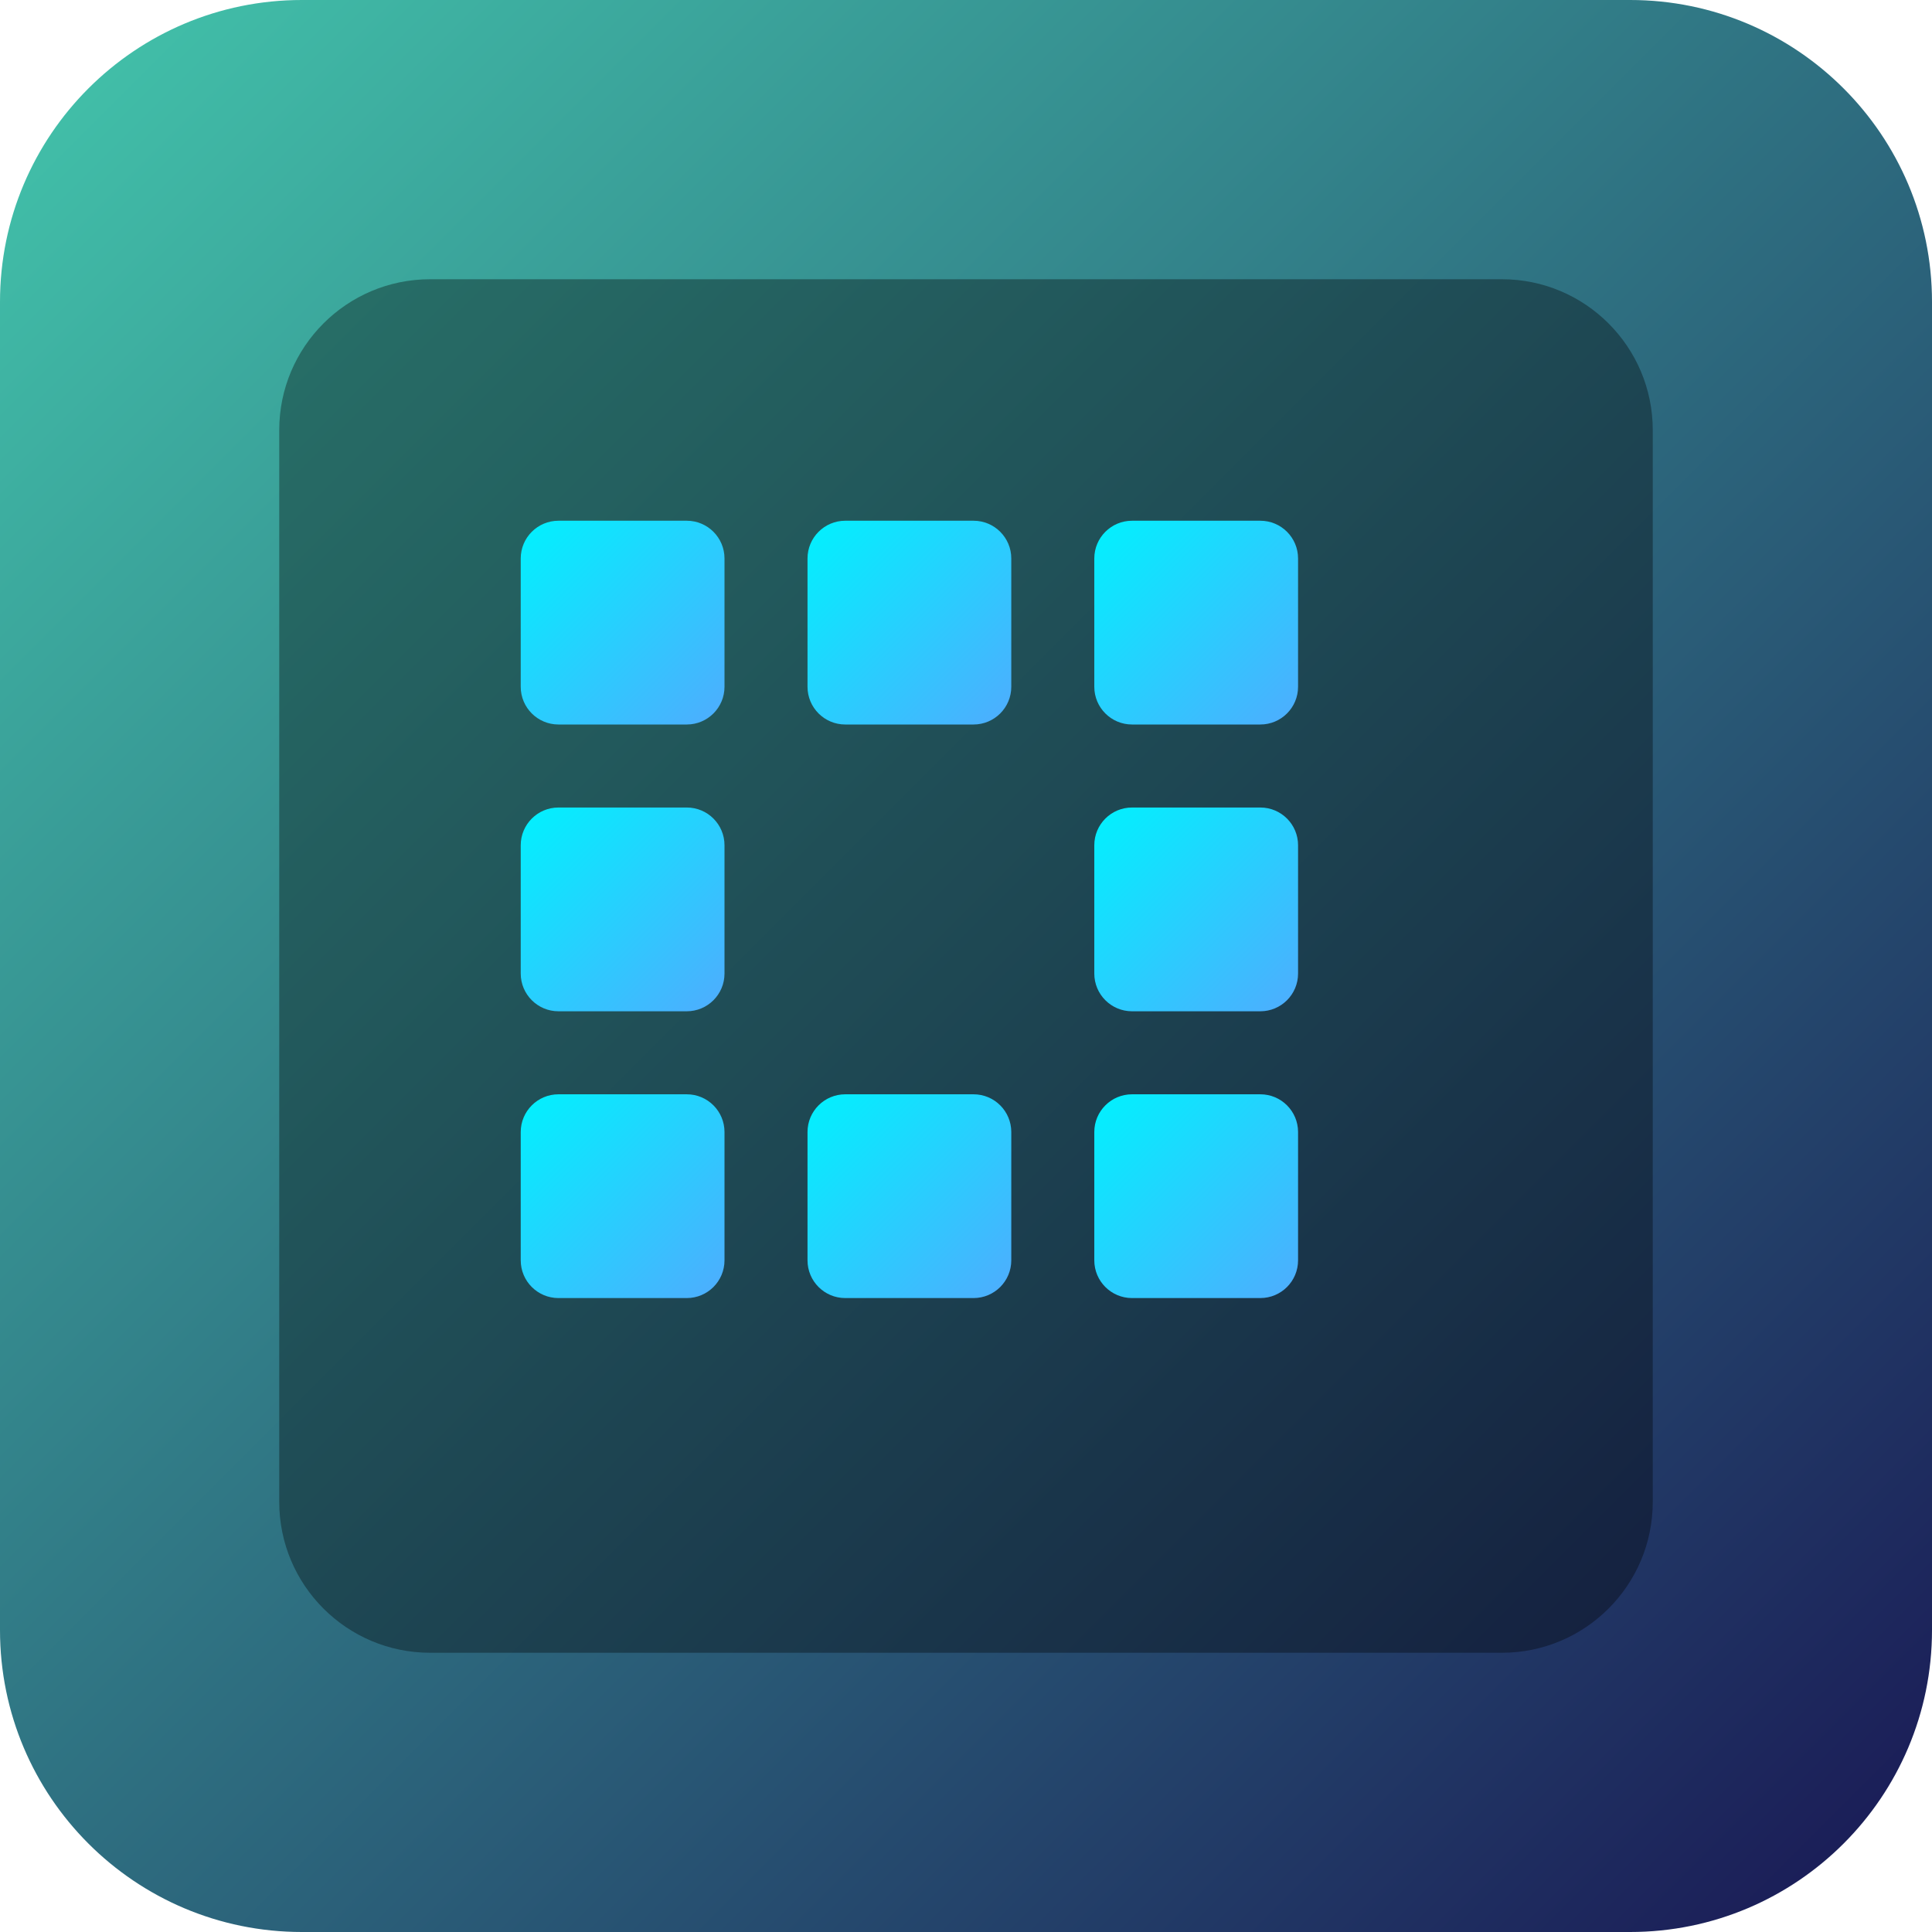
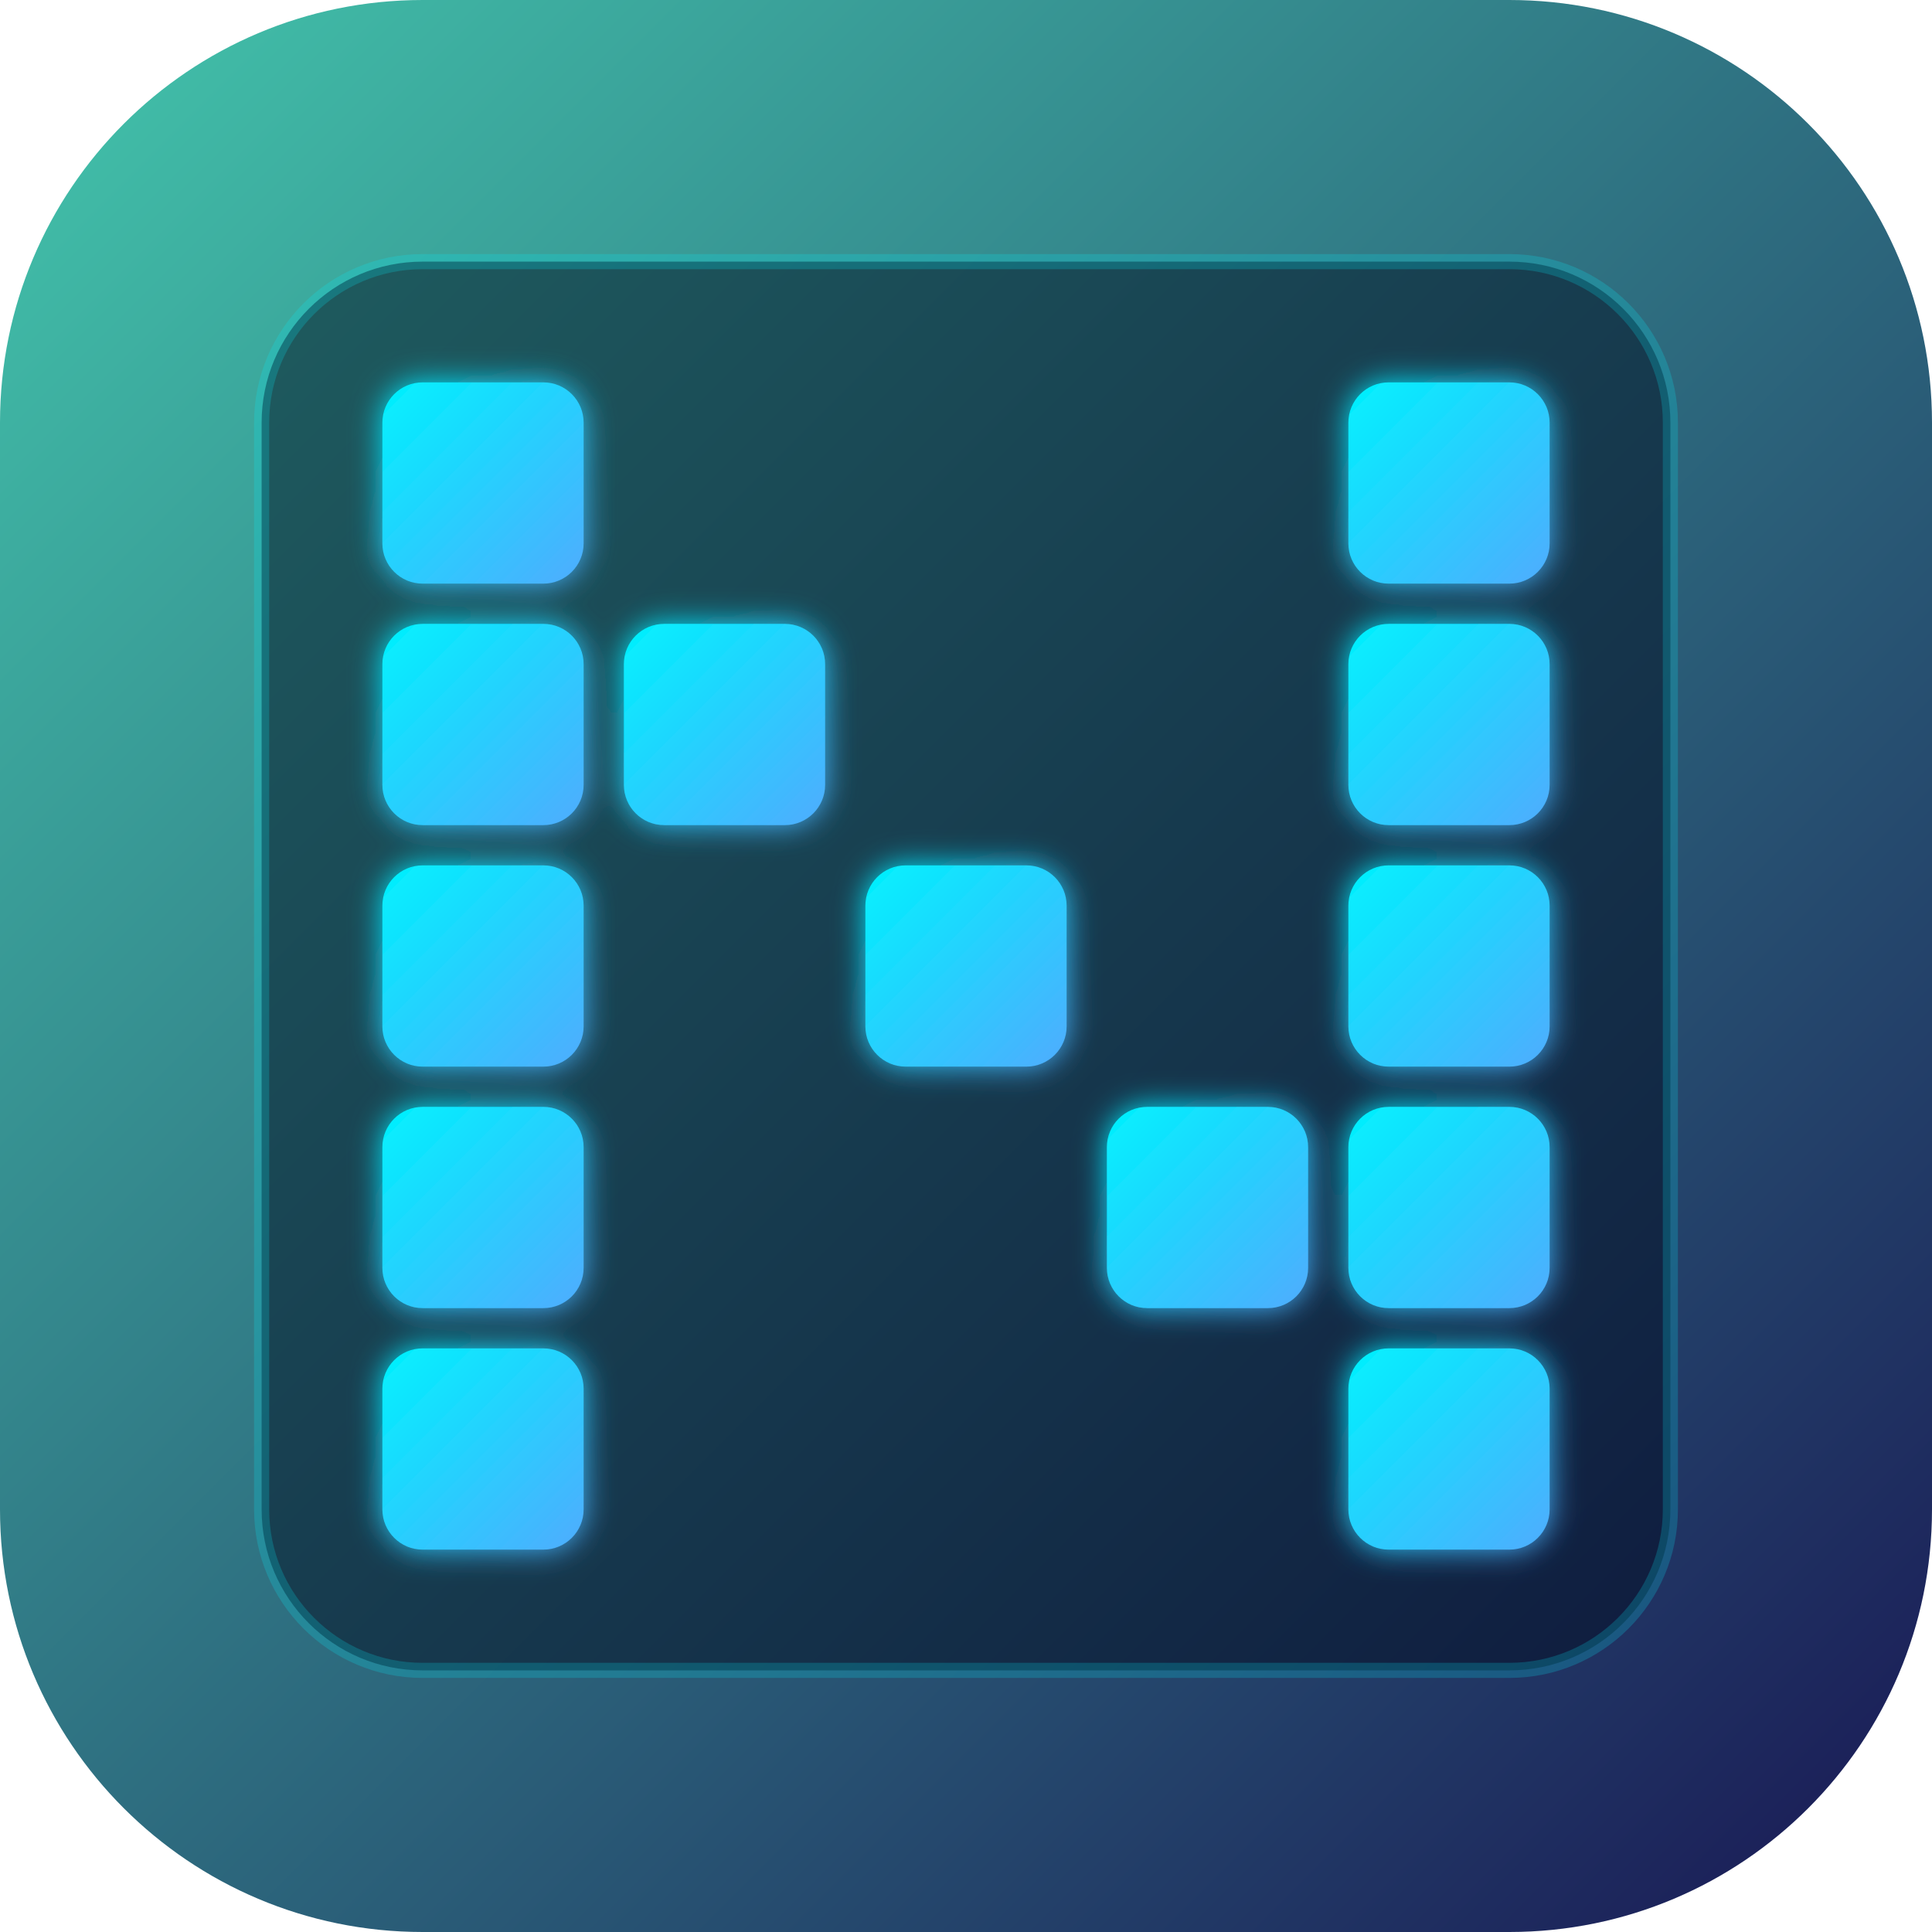
- <svg xmlns="http://www.w3.org/2000/svg" width="512" height="512" viewBox="0 0 512 512">
+ <svg xmlns="http://www.w3.org/2000/svg" width="512" height="512" viewBox="0 0 192 192">
  <defs>
    <linearGradient id="bg" x1="0" y1="0" x2="1" y2="1">
      <stop offset="0" stop-color="#43C6AC" />
      <stop offset="1" stop-color="#191654" />
    </linearGradient>
    <linearGradient id="cell" x1="0" y1="0" x2="1" y2="1">
      <stop offset="0" stop-color="#00f2fe" />
      <stop offset="1" stop-color="#4facfe" />
    </linearGradient>
+     <filter id="glow" x="-20%" y="-20%" width="140%" height="140%">
+       <feGaussianBlur stdDeviation="1.5" result="blur" />
+       <feComposite in="SourceGraphic" in2="blur" operator="over" />
+     </filter>
  </defs>
-   <rect width="512" height="512" rx="80" fill="url(#bg)" />
-   <rect x="74" y="74" width="364" height="364" rx="40" fill="rgba(0,0,0,0.35)" />
-   <g fill="url(#cell)">
-     <rect x="138" y="138" width="54" height="54" rx="10" />
-     <rect x="214" y="138" width="54" height="54" rx="10" />
-     <rect x="290" y="138" width="54" height="54" rx="10" />
-     <rect x="138" y="214" width="54" height="54" rx="10" />
-     <rect x="290" y="214" width="54" height="54" rx="10" />
-     <rect x="138" y="290" width="54" height="54" rx="10" />
-     <rect x="214" y="290" width="54" height="54" rx="10" />
-     <rect x="290" y="290" width="54" height="54" rx="10" />
+   <rect width="192" height="192" rx="42" fill="url(#bg)" />
+   <rect x="26" y="26" width="140" height="140" rx="16" fill="rgba(0,10,30,0.5)" stroke="rgba(0,242,254,0.2)" stroke-width="1.5" />
+   <g fill="url(#cell)" filter="url(#glow)">
+     <rect x="38" y="38" width="20" height="20" rx="4" />
+     <rect x="38" y="62" width="20" height="20" rx="4" />
+     <rect x="38" y="86" width="20" height="20" rx="4" />
+     <rect x="38" y="110" width="20" height="20" rx="4" />
+     <rect x="38" y="134" width="20" height="20" rx="4" />
+     <rect x="62" y="62" width="20" height="20" rx="4" />
+     <rect x="86" y="86" width="20" height="20" rx="4" />
+     <rect x="110" y="110" width="20" height="20" rx="4" />
+     <rect x="134" y="38" width="20" height="20" rx="4" />
+     <rect x="134" y="62" width="20" height="20" rx="4" />
+     <rect x="134" y="86" width="20" height="20" rx="4" />
+     <rect x="134" y="110" width="20" height="20" rx="4" />
+     <rect x="134" y="134" width="20" height="20" rx="4" />
  </g>
</svg>
